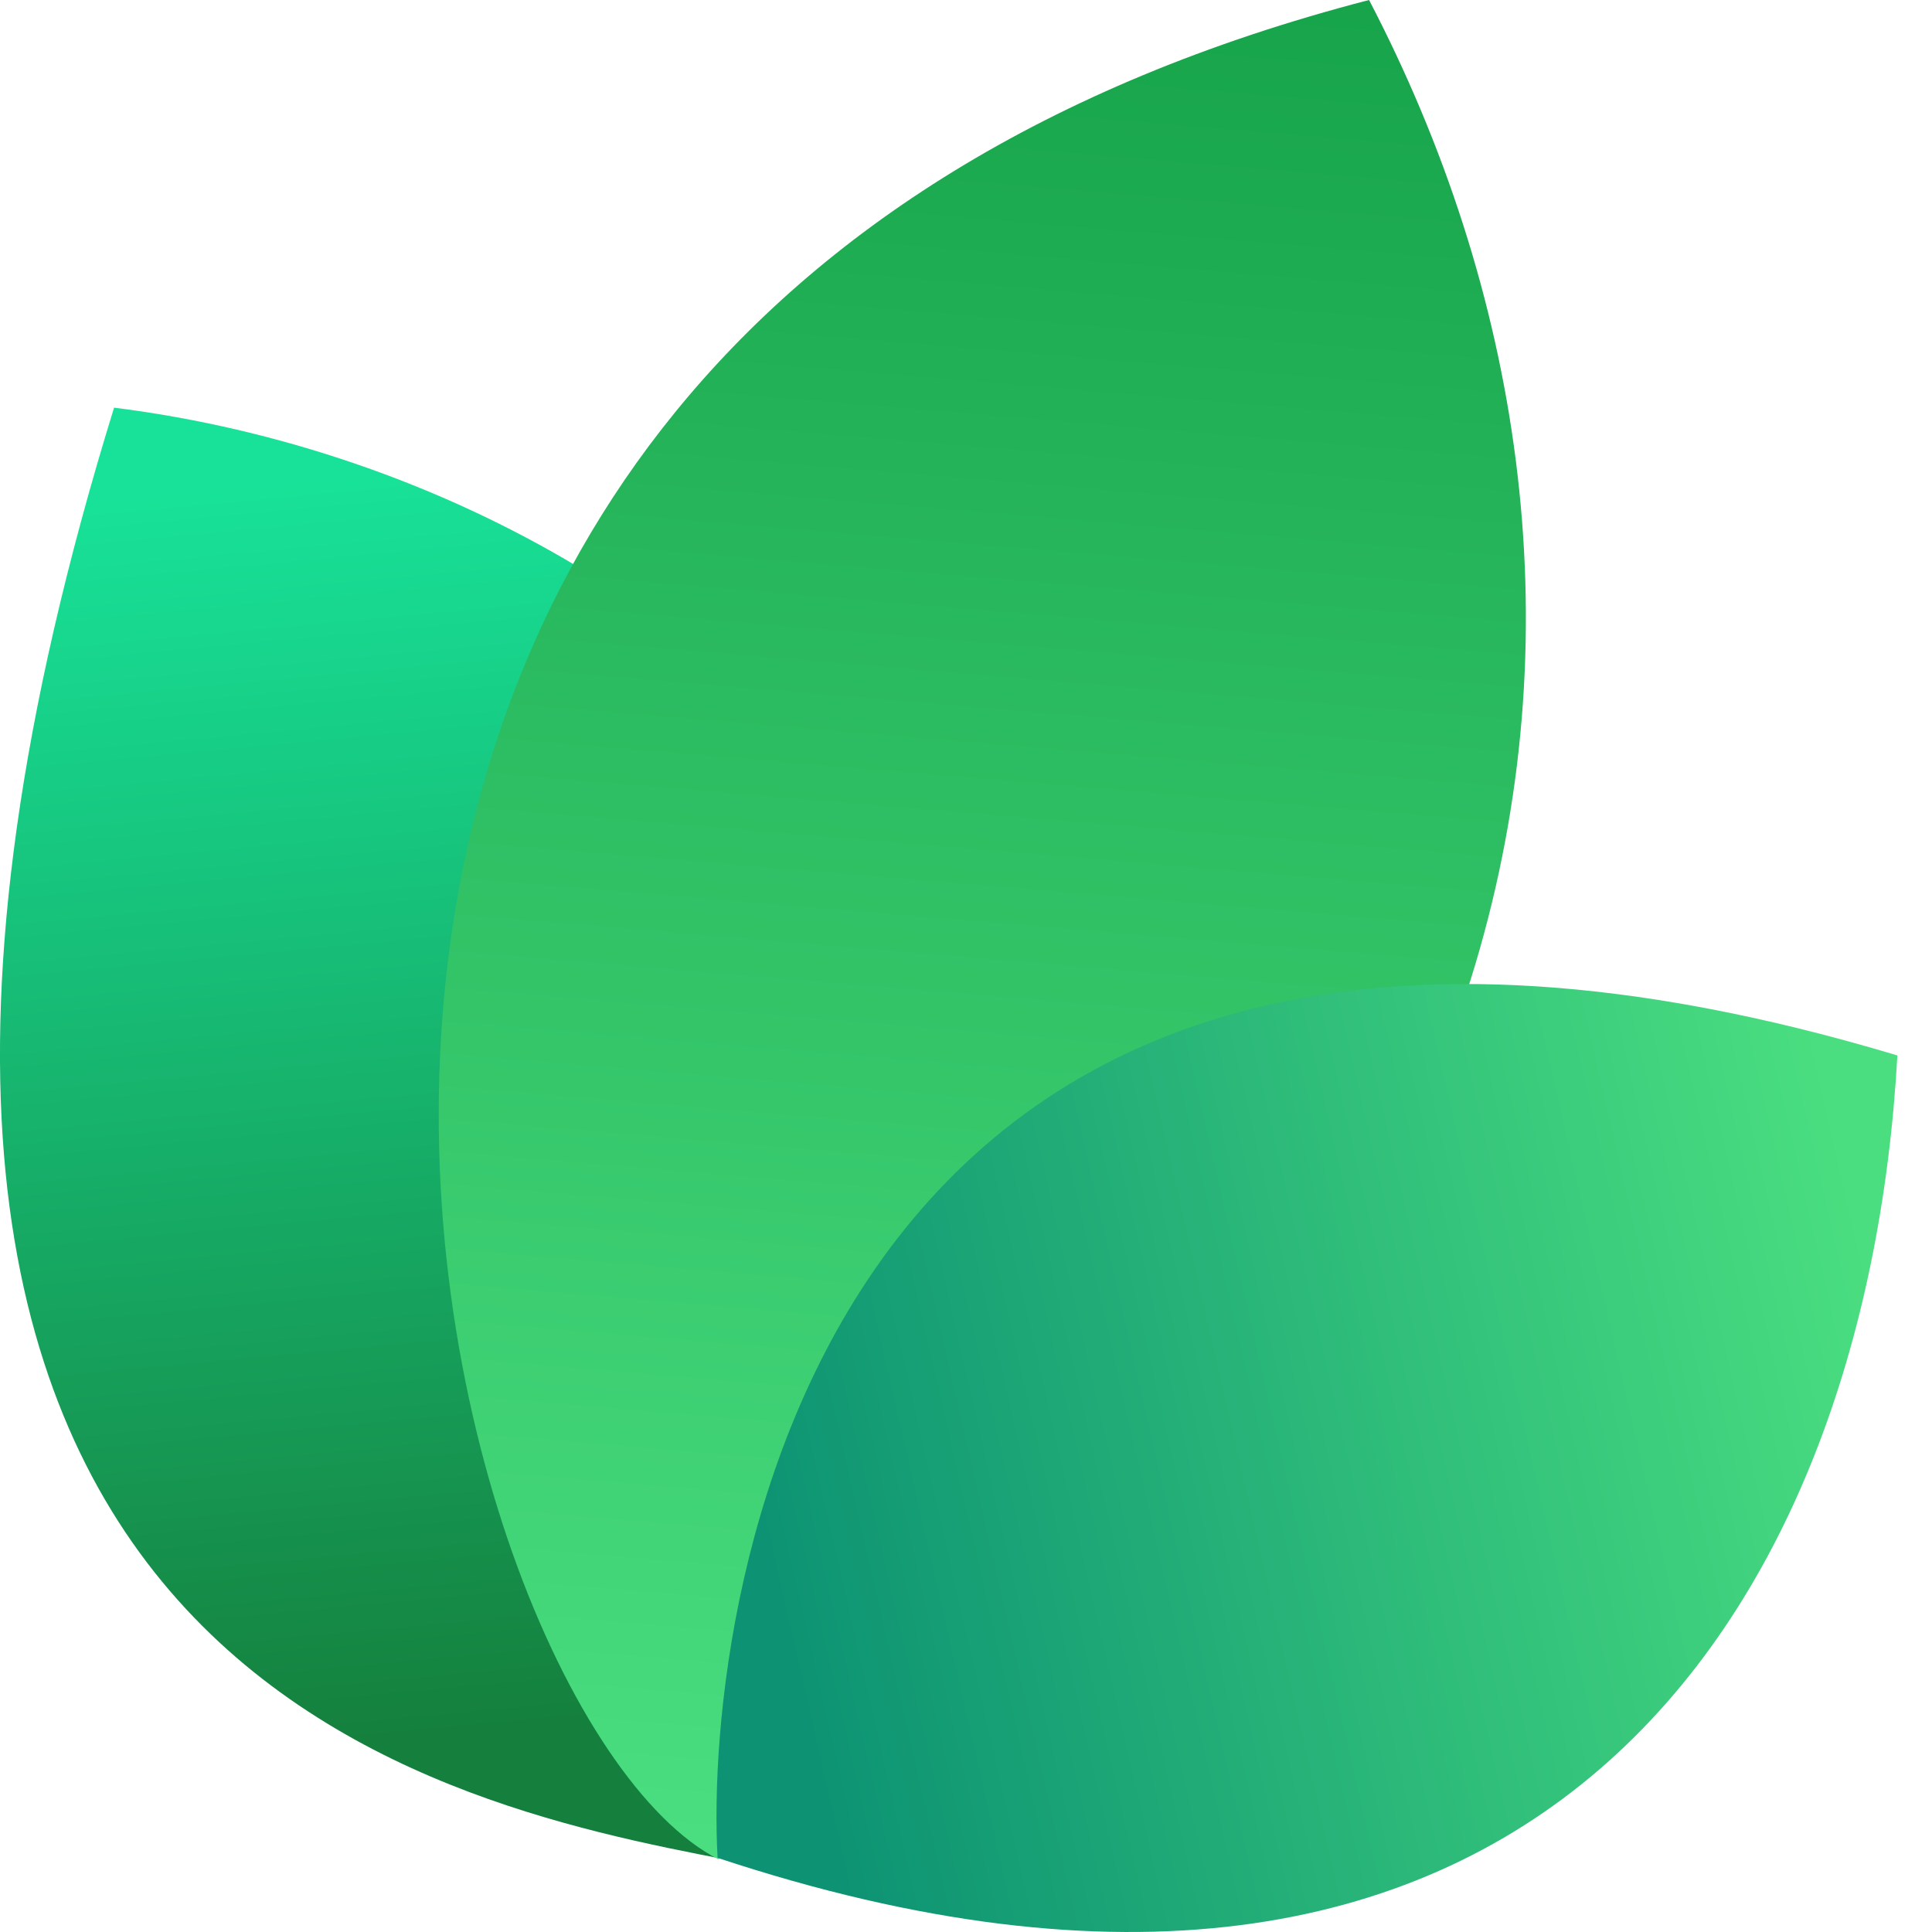
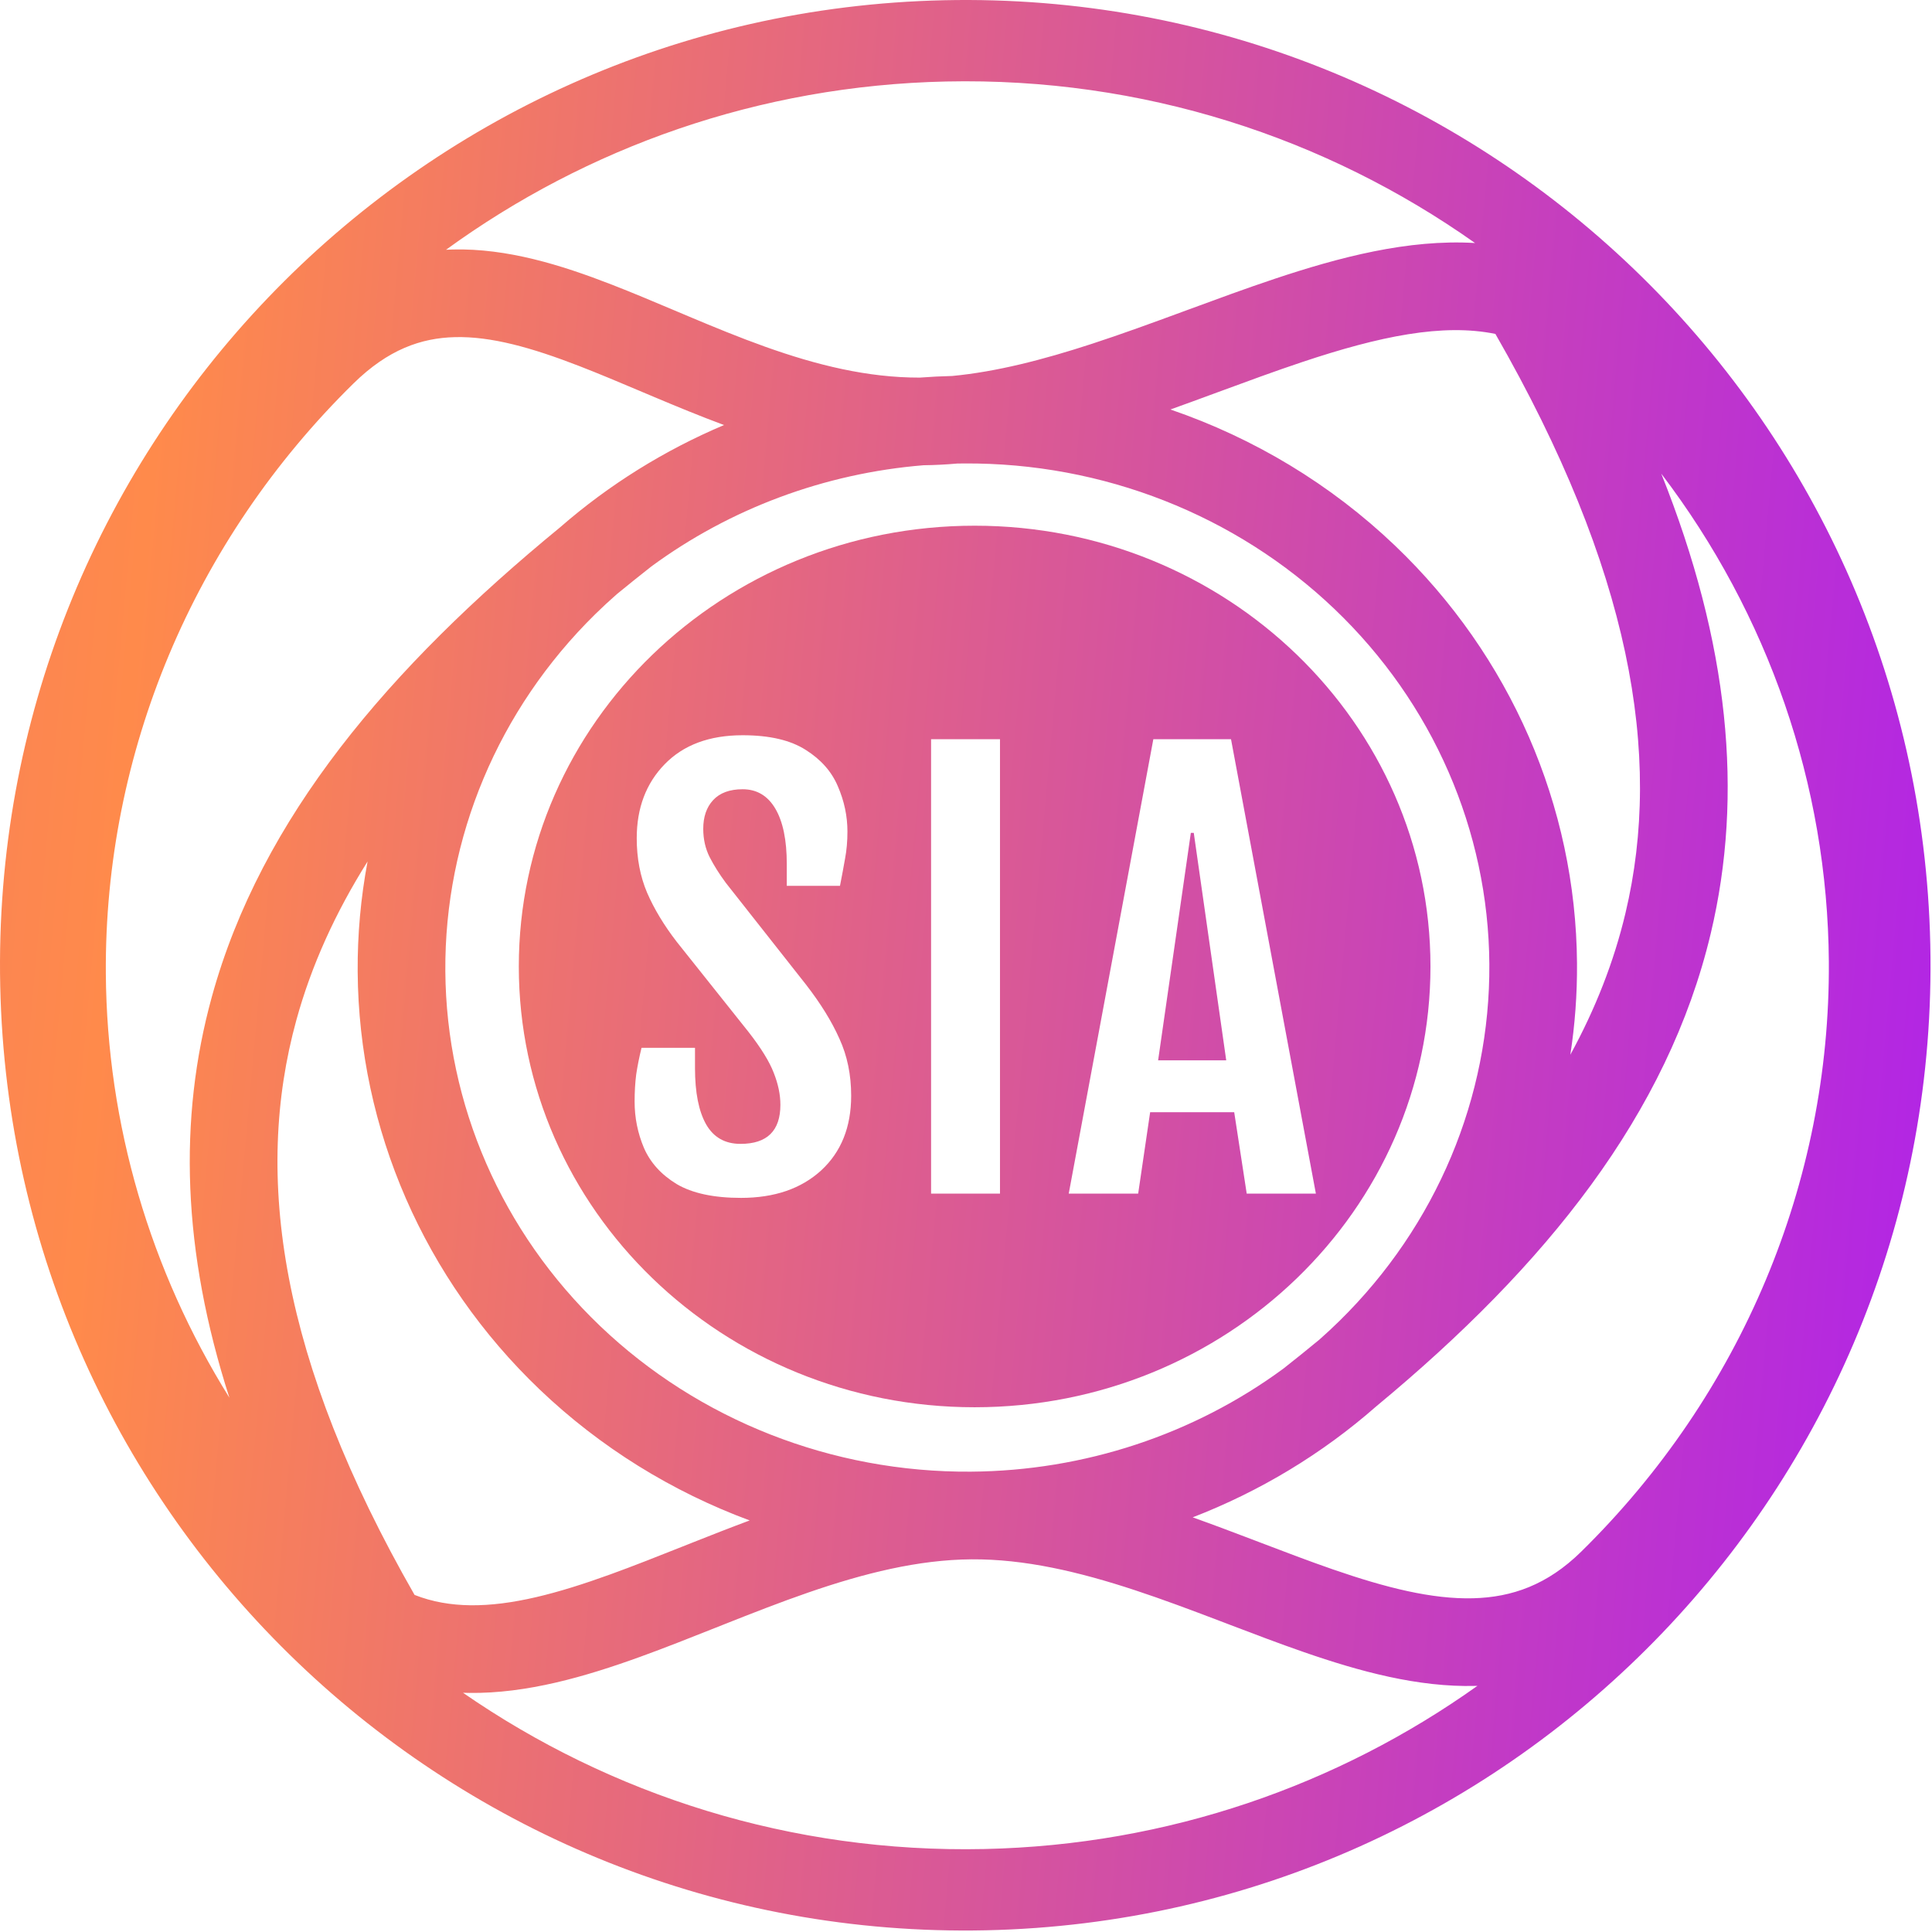
- <svg xmlns="http://www.w3.org/2000/svg" width="24" height="24" viewBox="0 0 24 24" fill="none">
-   <path d="M9.061 23.108C5.268 22.377 -3.391 20.627 1.417 5.064C9.634 6.099 16.973 14.064 9.061 23.108Z" fill="url(#paint0_linear_17557_2021)" />
-   <path d="M8.919 23.094C5.276 21.222 0.784 4.209 17.007 0C20.757 7.193 19.621 16.545 8.919 23.094Z" fill="url(#paint1_linear_17557_2021)" />
-   <path d="M8.914 23.079C8.735 19.882 10.159 9.085 23.57 13.111C23.181 20.123 18.984 26.418 8.914 23.079Z" fill="url(#paint2_linear_17557_2021)" />
+ <svg xmlns="http://www.w3.org/2000/svg" width="938" height="938" viewBox="0 0 938 938" fill="none">
+   <path d="M579.584 404.367L595.342 514.803H562.276L578.163 404.367H579.584Z" fill="url(#paint0_linear_6633_1762)" />
+   <path fill-rule="evenodd" clip-rule="evenodd" d="M473.194 683.233C595.419 683.233 694.501 587.422 694.501 469.233C694.501 351.044 595.419 255.233 473.194 255.233C350.969 255.233 251.886 351.044 251.886 469.233C251.886 587.422 350.969 683.233 473.194 683.233ZM308.106 534.823C308.106 530.087 308.364 525.695 308.881 521.648C309.484 517.601 310.345 513.296 311.464 508.732H337.426V518.548C337.426 530.432 339.235 539.559 342.851 545.931C346.468 552.217 352.022 555.36 359.514 555.36C372.43 555.36 378.888 549.031 378.888 536.373C378.888 531.465 377.812 526.298 375.659 520.873C373.592 515.448 369.502 508.818 363.388 500.982L328.514 457.195C322.4 449.273 317.621 441.351 314.177 433.429C310.818 425.507 309.139 416.681 309.139 406.95C309.139 392.312 313.66 380.342 322.702 371.042C331.829 361.656 344.444 356.964 360.547 356.964C373.549 356.964 383.753 359.332 391.159 364.068C398.564 368.717 403.774 374.616 406.788 381.763C409.888 388.91 411.438 396.23 411.438 403.721C411.438 408.457 411.05 412.849 410.275 416.896C409.586 420.857 408.768 425.249 407.821 430.071H381.988V419.479C381.988 407.854 380.137 398.899 376.434 392.613C372.731 386.327 367.436 383.184 360.547 383.184C354.261 383.184 349.482 384.949 346.21 388.48C343.023 391.924 341.43 396.574 341.43 402.429C341.43 407.424 342.464 411.988 344.53 416.121C346.597 420.168 349.223 424.344 352.409 428.65L391.288 477.991C398.435 487.204 403.86 495.988 407.563 504.34C411.352 512.607 413.246 521.821 413.246 531.982C413.246 547.223 408.381 559.321 398.65 568.277C388.92 577.146 375.96 581.581 359.772 581.581C346.511 581.581 336.092 579.342 328.514 574.864C321.022 570.3 315.727 564.445 312.627 557.298C309.613 550.151 308.106 542.659 308.106 534.823ZM452.047 358.901H485.501V579.514H452.047V358.901ZM597.667 358.901H559.951L518.877 579.514H552.589L558.401 539.99H599.217L605.288 579.514H638.871L597.667 358.901Z" fill="url(#paint1_linear_6633_1762)" />
+   <path fill-rule="evenodd" clip-rule="evenodd" d="M937.17 458.54C942.748 717.302 737.503 931.592 478.741 937.17C219.979 942.748 5.689 737.503 0.111 478.741C-5.467 219.979 199.779 5.689 458.54 0.111C717.302 -5.467 931.592 199.779 937.17 458.54ZM717.3 818.491C649.61 866.694 567.233 895.789 477.89 897.715C384.022 899.739 296.543 871.468 224.804 821.856C225.808 821.891 226.813 821.914 227.82 821.927C255.718 822.276 284.008 814.104 310.876 804.374C322.9 800.02 335.122 795.164 347.16 790.381C348.69 789.773 350.218 789.166 351.742 788.561C365.392 783.146 378.871 777.867 392.421 773.184C419.606 763.79 445.873 757.244 471.654 757.064C497.436 756.884 523.792 763.064 551.105 772.077C564.72 776.57 578.271 781.661 591.995 786.885C593.527 787.469 595.063 788.054 596.602 788.641L596.606 788.643C608.708 793.256 620.995 797.941 633.077 802.126C660.078 811.481 688.479 819.257 716.37 818.519C716.68 818.511 716.99 818.501 717.3 818.491ZM716.144 117.989C683.697 116.038 650.049 124.949 618.756 135.402C604.857 140.045 590.758 145.24 576.894 150.349L576.892 150.349L576.89 150.35L574.143 151.362C559.271 156.84 544.635 162.194 530.062 166.95C506.377 174.679 483.802 180.494 462.357 182.534C457.079 182.662 451.818 182.927 446.578 183.327C421.176 183.386 396.433 177.237 371.516 168.341C358.946 163.853 346.568 158.756 334.084 153.501C331.894 152.579 329.693 151.649 327.485 150.716L327.464 150.707C317.264 146.397 306.914 142.023 296.779 138.093C272.314 128.605 246.179 120.472 219.782 121.132C218.703 121.159 217.627 121.201 216.553 121.257C284.882 71.581 368.534 41.525 459.391 39.566C554.865 37.508 643.728 66.79 716.144 117.989ZM448.399 225.878C453.843 225.818 459.291 225.534 464.731 225.055C465.801 225.034 466.871 225.02 467.943 225.013C535.375 224.543 600.094 250.039 647.895 295.685C695.672 341.309 722.635 403.304 723.086 467.99C723.537 532.675 697.442 595.041 650.306 641.327C647.14 644.436 643.896 647.455 640.58 650.382C634.883 655.092 629.043 659.798 623.059 664.504C579.722 696.351 526.571 714.117 471.358 714.503C403.925 714.973 339.206 689.477 291.406 643.831C243.629 598.207 216.666 536.211 216.214 471.526C215.763 406.84 241.859 344.475 288.995 298.189C292.403 294.842 295.9 291.6 299.483 288.463C304.949 283.981 310.534 279.499 316.238 275.014C354.436 246.943 400.259 229.81 448.399 225.878ZM351.528 206.358C339.791 202.002 328.42 197.297 317.571 192.73C315.245 191.751 312.95 190.781 310.682 189.823L310.68 189.822C300.507 185.524 290.874 181.454 281.389 177.776C257.984 168.699 238.417 163.242 220.847 163.682C204.426 164.093 188.4 169.693 171.655 186.137C93.816 262.572 50.638 365.658 51.384 472.676C51.895 545.852 72.915 616.902 111.38 678.608C88.491 607.499 86.486 543.417 102.844 483.969C126.753 397.084 188.844 324.223 271.994 255.961C295.771 235.247 322.661 218.563 351.528 206.358ZM178.461 418.253C162.858 443.081 151.213 468.619 143.882 495.262C122.996 571.161 136.006 660.403 201.274 774.346C209.977 777.764 218.962 779.25 228.352 779.368C248.249 779.616 270.556 773.708 296.383 764.355C307.749 760.239 319.33 755.638 331.45 750.824C332.974 750.219 334.505 749.61 336.047 748.999C345.121 745.399 354.463 741.72 363.977 738.183C326.212 724.19 291.418 702.695 262.011 674.612C206.053 621.176 174.186 548.246 173.653 471.823C173.527 453.723 175.16 435.795 178.461 418.253ZM579.058 736.682C588.62 740.087 598.013 743.634 607.137 747.107C607.919 747.405 608.7 747.703 609.478 747.999L611.758 748.868C623.944 753.513 635.588 757.952 647.01 761.909C672.966 770.901 695.352 776.497 715.245 775.971C734.11 775.472 751.263 769.466 767.646 753.379C845.484 676.943 888.662 573.858 887.916 466.84C887.317 381.09 858.557 298.26 806.562 229.965C839.481 312.327 846.641 385.677 830.578 453.203C809.75 540.755 750.818 614.361 668.216 682.759C641.848 705.922 611.607 724.103 579.058 736.682ZM762.407 512.092C764.654 497.489 765.752 482.65 765.648 467.693C765.114 391.27 733.247 318.339 677.289 264.903C646.056 235.077 608.746 212.682 568.254 198.813C575.202 196.323 582.081 193.796 588.854 191.301L591.44 190.349C605.461 185.183 618.983 180.201 632.241 175.772C669.765 163.237 700.461 156.888 726.024 162.121C791.588 276.326 807.437 366.569 789.171 443.353C783.535 467.041 774.558 489.871 762.407 512.092Z" fill="url(#paint2_linear_6633_1762)" />
  <defs>
-     <linearGradient id="paint0_linear_17557_2021" x1="3.776" y1="5.916" x2="5.232" y2="21.559" gradientUnits="userSpaceOnUse">
-       <stop stop-color="#18E299" />
-       <stop offset="1" stop-color="#15803D" />
+     <linearGradient id="paint0_linear_6633_1762" x1="-212.267" y1="91.125" x2="1124.07" y2="212.109" gradientUnits="userSpaceOnUse">
+       <stop stop-color="#B200CD" />
+       <stop offset="0.14" stop-color="#F98257" />
+       <stop offset="0.221" stop-color="#FF8A4B" />
+       <stop offset="1" stop-color="#A514FF" />
    </linearGradient>
-     <linearGradient id="paint1_linear_17557_2021" x1="12.171" y1="-0.718" x2="10.19" y2="22.983" gradientUnits="userSpaceOnUse">
-       <stop stop-color="#16A34A" />
-       <stop offset="1" stop-color="#4ADE80" />
+     <linearGradient id="paint1_linear_6633_1762" x1="-212.267" y1="91.125" x2="1124.07" y2="212.109" gradientUnits="userSpaceOnUse">
+       <stop stop-color="#B200CD" />
+       <stop offset="0.14" stop-color="#F98257" />
+       <stop offset="0.221" stop-color="#FF8A4B" />
+       <stop offset="1" stop-color="#A514FF" />
    </linearGradient>
-     <linearGradient id="paint2_linear_17557_2021" x1="23.133" y1="15.353" x2="9.338" y2="18.52" gradientUnits="userSpaceOnUse">
-       <stop stop-color="#4ADE80" />
-       <stop offset="1" stop-color="#0D9373" />
+     <linearGradient id="paint2_linear_6633_1762" x1="-212.267" y1="91.125" x2="1124.07" y2="212.109" gradientUnits="userSpaceOnUse">
+       <stop stop-color="#B200CD" />
+       <stop offset="0.14" stop-color="#F98257" />
+       <stop offset="0.221" stop-color="#FF8A4B" />
+       <stop offset="1" stop-color="#A514FF" />
    </linearGradient>
  </defs>
</svg>
